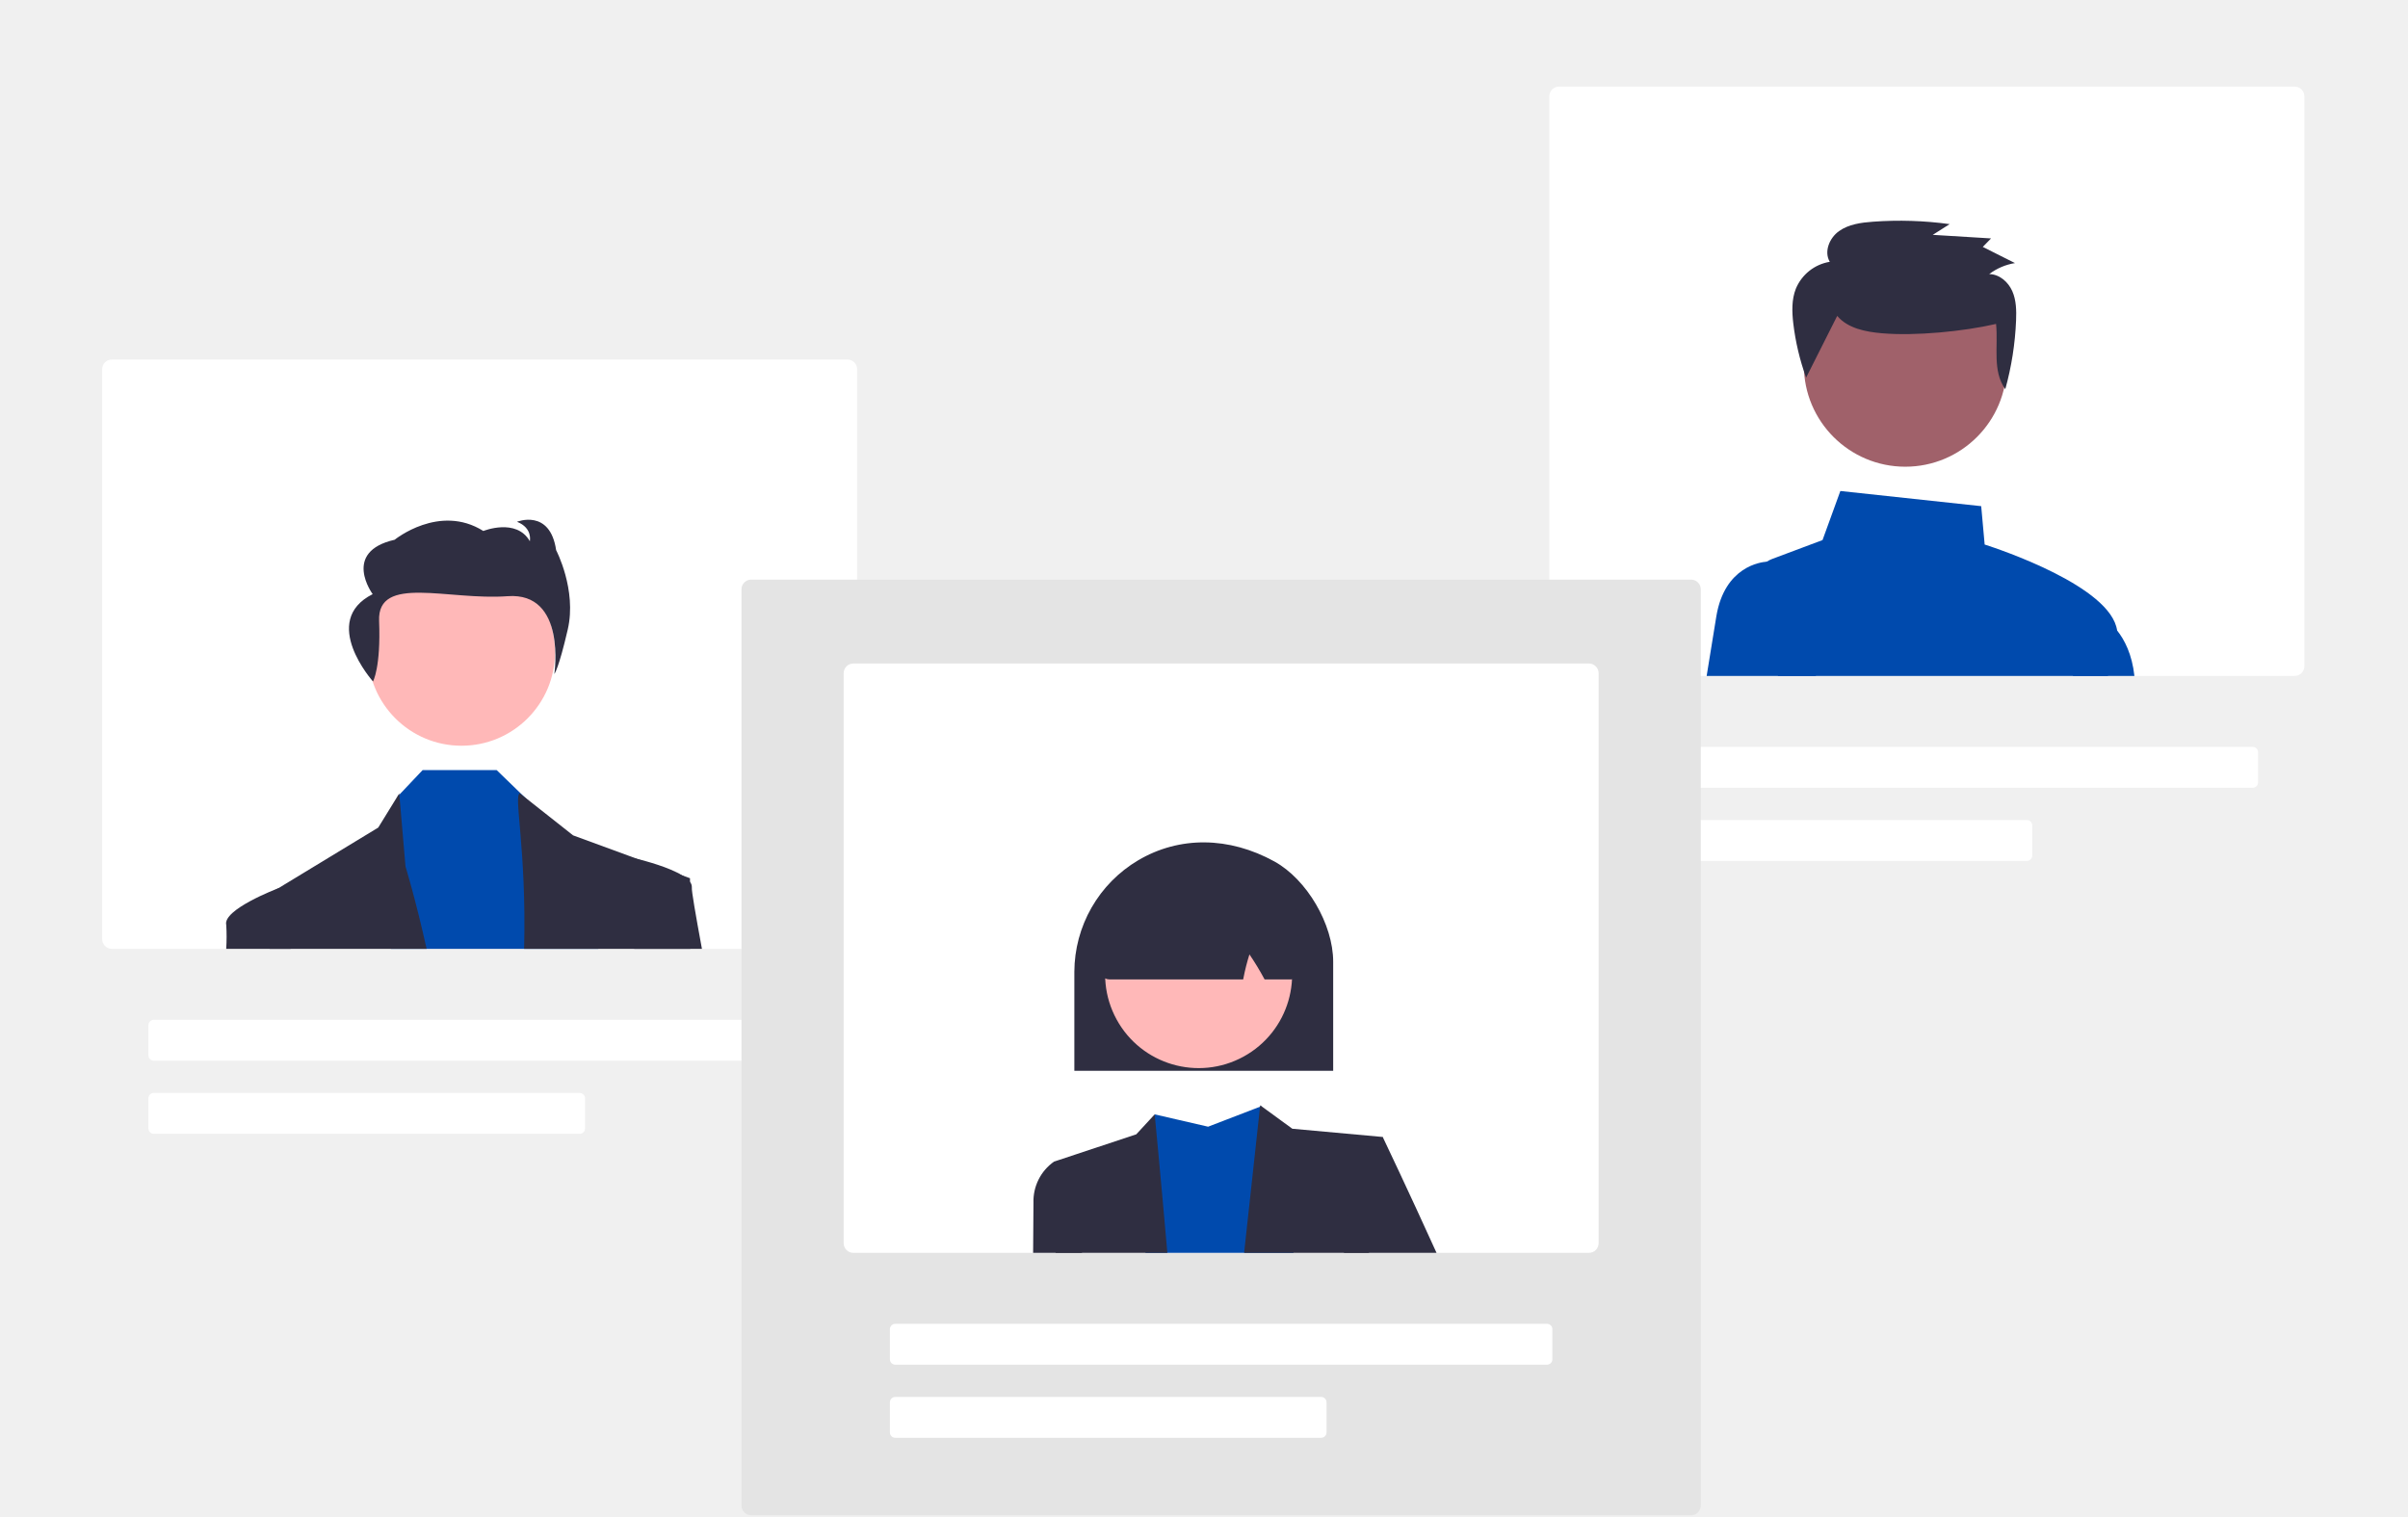
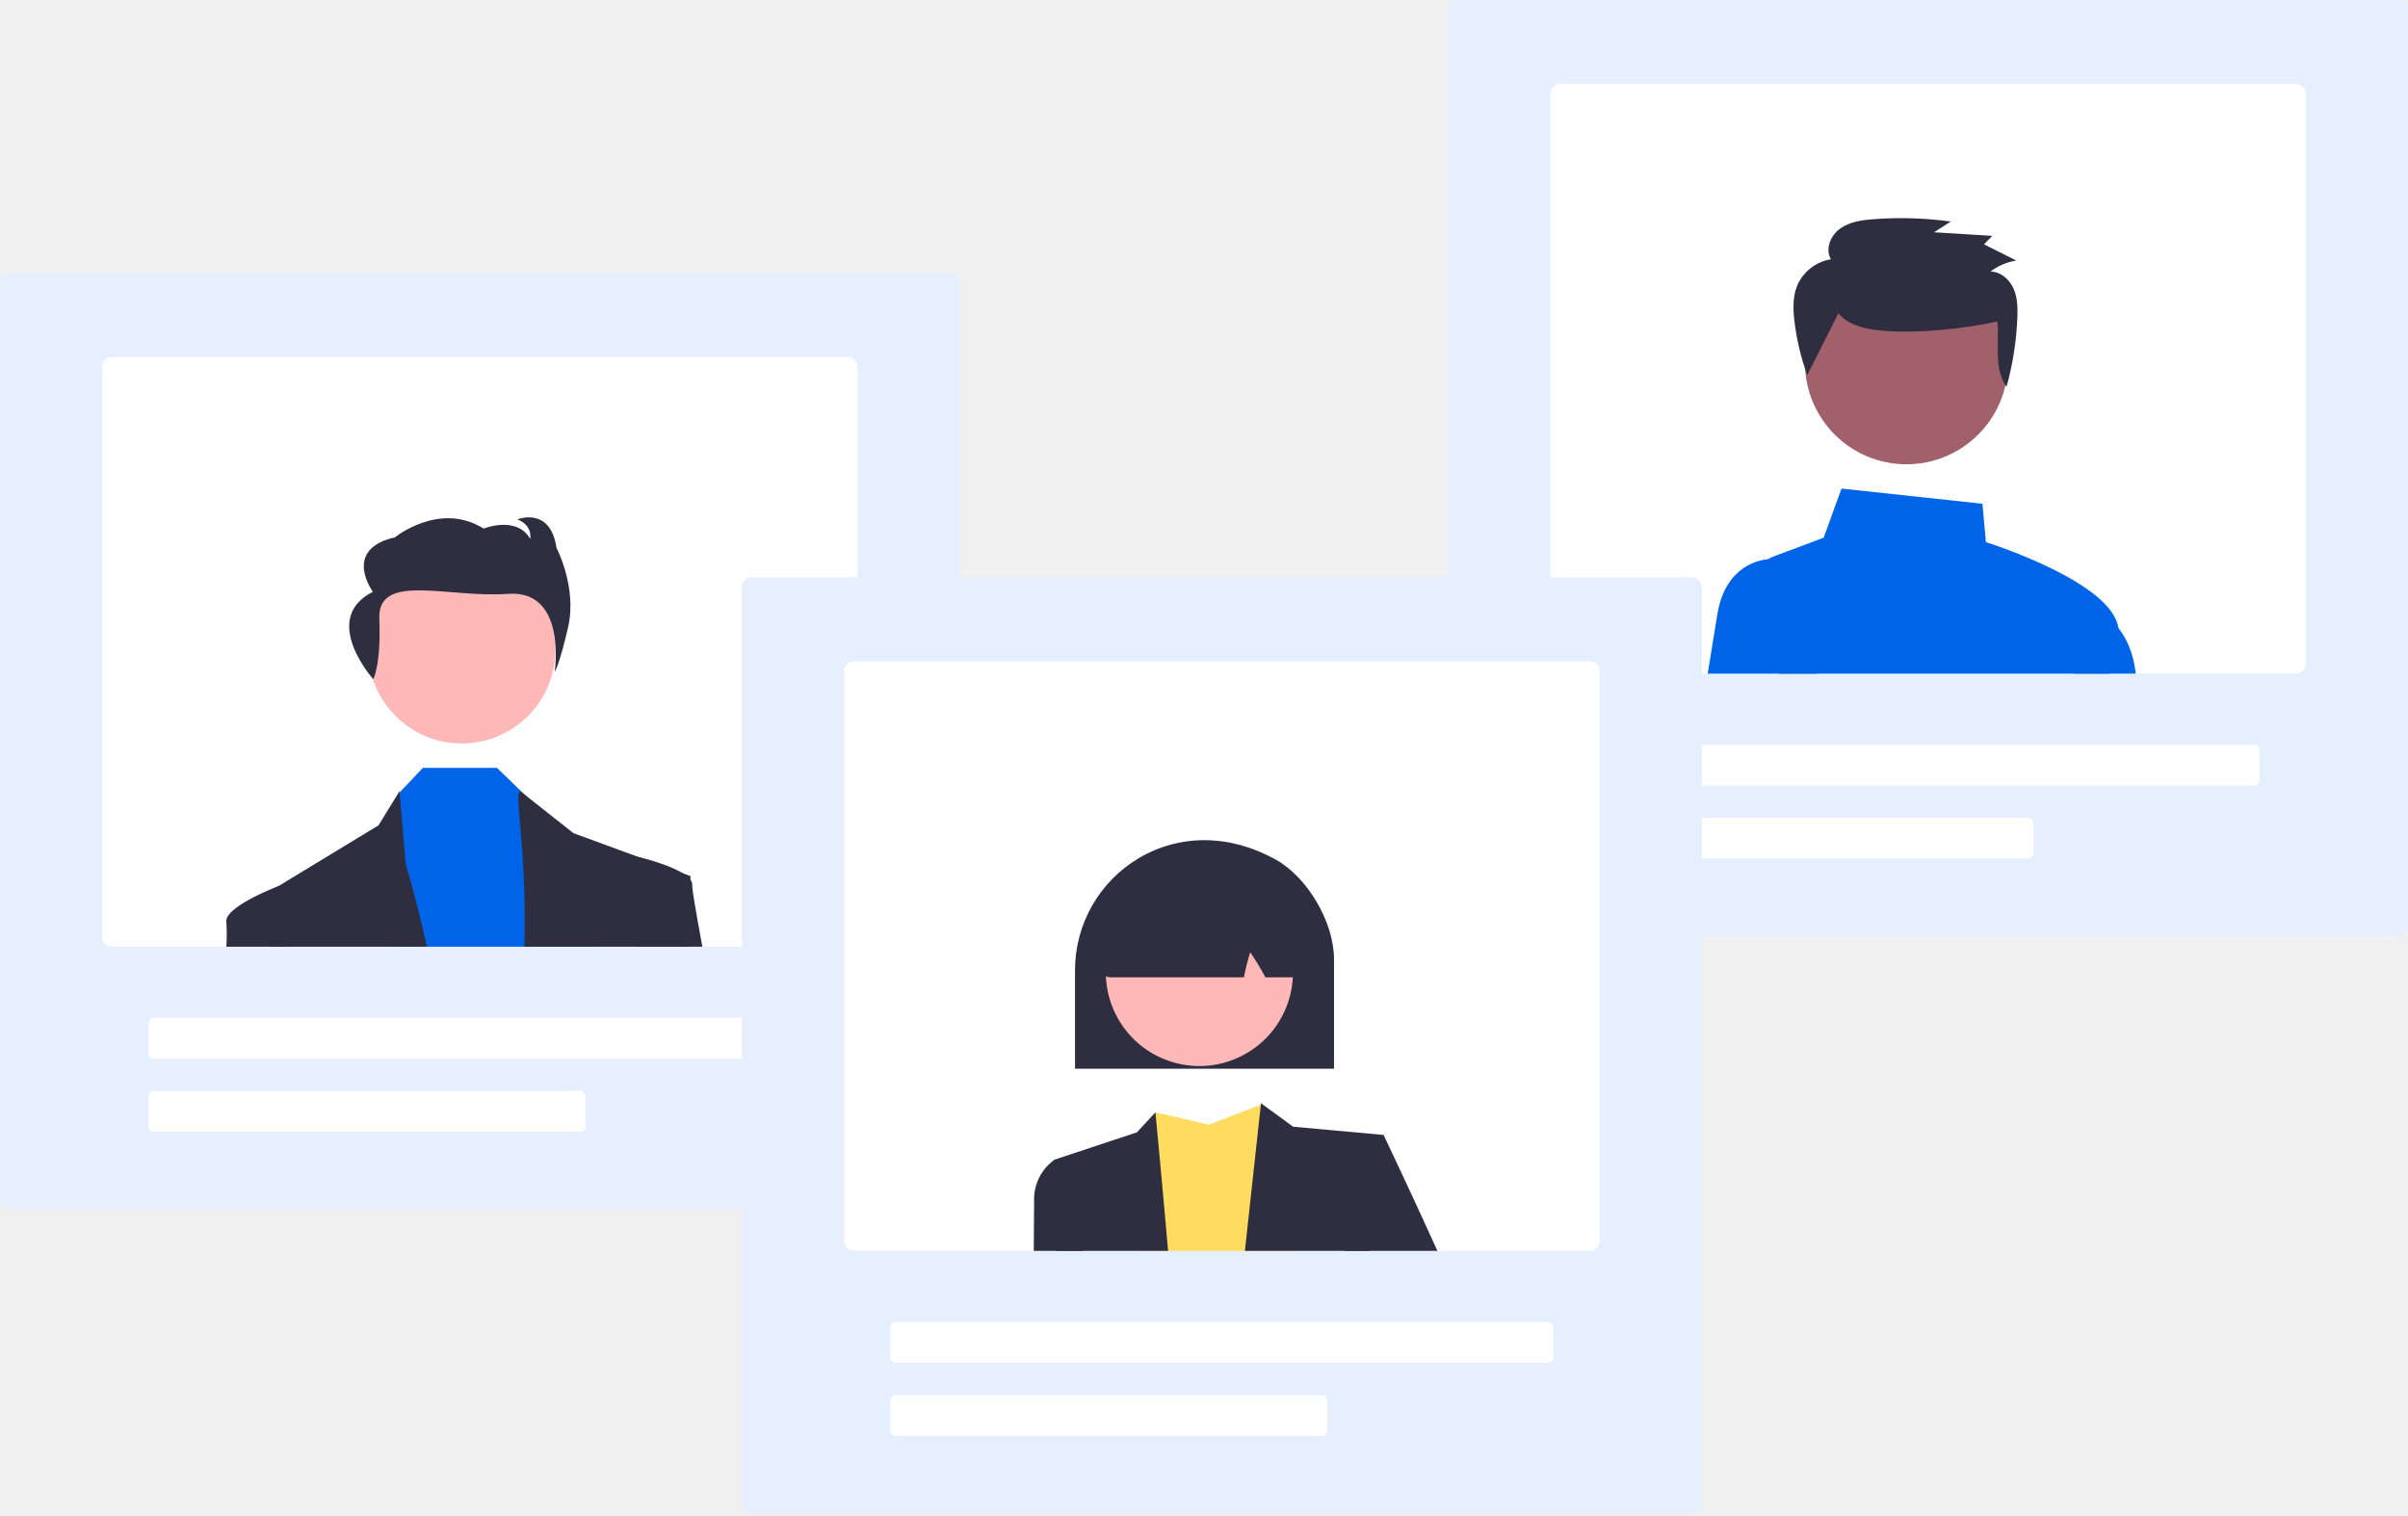
- <svg xmlns="http://www.w3.org/2000/svg" width="659" height="415" viewBox="0 0 659 415" fill="none">
-   <g clip-path="url(#clip0_637_657)">
-     <path d="M259.886 331.491H2.649C1.947 331.491 1.273 331.211 0.777 330.715C0.28 330.218 0.001 329.545 0 328.843V78.081C0.001 77.378 0.28 76.705 0.777 76.208C1.273 75.712 1.947 75.433 2.649 75.432H259.886C260.588 75.433 261.261 75.712 261.758 76.208C262.255 76.705 262.534 77.378 262.535 78.081V328.843C262.534 329.545 262.255 330.218 261.758 330.715C261.261 331.211 260.588 331.491 259.886 331.491Z" fill="#F0F0F0" />
-     <path d="M231.925 98.389H30.609C29.907 98.39 29.234 98.669 28.738 99.166C28.241 99.662 27.962 100.335 27.96 101.038V257.028C27.962 257.73 28.241 258.403 28.738 258.9C29.234 259.396 29.907 259.676 30.609 259.677H231.925C232.628 259.676 233.301 259.396 233.797 258.9C234.294 258.403 234.573 257.73 234.574 257.028V101.038C234.573 100.335 234.294 99.662 233.797 99.166C233.301 98.669 232.628 98.39 231.925 98.389Z" fill="white" />
-     <path d="M220.447 290.286H42.088C41.698 290.286 41.324 290.131 41.048 289.855C40.772 289.579 40.617 289.205 40.616 288.815V280.574C40.617 280.184 40.772 279.81 41.048 279.534C41.324 279.258 41.698 279.103 42.088 279.102H220.447C220.837 279.103 221.211 279.258 221.487 279.534C221.763 279.81 221.918 280.184 221.918 280.574V288.815C221.918 289.205 221.763 289.579 221.487 289.855C221.211 290.131 220.837 290.286 220.447 290.286Z" fill="white" />
-     <path d="M158.639 310.3H42.088C41.698 310.3 41.324 310.145 41.048 309.869C40.772 309.593 40.617 309.219 40.616 308.829V300.588C40.617 300.197 40.772 299.823 41.048 299.548C41.324 299.272 41.698 299.116 42.088 299.116H158.639C159.029 299.116 159.403 299.272 159.679 299.548C159.955 299.823 160.11 300.197 160.111 300.588V308.829C160.11 309.219 159.955 309.593 159.679 309.869C159.403 310.145 159.029 310.3 158.639 310.3Z" fill="white" />
-     <path d="M126.294 204.091C140.43 204.091 151.89 192.631 151.89 178.494C151.89 164.358 140.43 152.898 126.294 152.898C112.157 152.898 100.698 164.358 100.698 178.494C100.698 192.631 112.157 204.091 126.294 204.091Z" fill="#FFB8B8" />
-     <path d="M163.743 259.677H106.992L108.846 217.954L109.288 217.489L115.657 210.761H135.924L143.434 218.037L144.041 218.625L160.035 233.954L163.743 259.677Z" fill="#004AAD" />
-     <path d="M116.751 259.677H73.816C73.71 250.259 73.651 244.62 73.651 244.62L76.135 243.107C76.138 243.103 76.142 243.101 76.147 243.101H76.153L103.513 226.489L109.258 217.159L109.288 217.489L110.977 237.156C110.977 237.156 113.767 246.174 116.751 259.677Z" fill="#2F2E41" />
-     <path d="M188.913 259.677H143.435C144.123 232.211 140.415 217.159 142.322 217.159L143.435 218.036L156.838 228.62L174.503 235.101H174.515L186.694 239.569L188.831 240.352V241.358C188.837 243.772 188.848 250.371 188.913 259.677Z" fill="#2F2E41" />
-     <path d="M102.078 186.502C102.078 186.502 104.253 182.683 103.747 169.925C103.242 157.166 122.67 164.382 138.905 163.165C155.139 161.948 151.703 184.466 151.703 184.466C151.703 184.466 152.874 183.127 155.382 172.259C157.889 161.391 152.196 150.561 152.196 150.561C150.519 139.141 141.482 142.801 141.482 142.801C145.834 144.495 144.998 148.118 144.998 148.118C141.314 141.659 132.277 145.319 132.277 145.319C120.225 137.756 108.009 147.716 108.009 147.716C93.449 151.02 101.988 162.6 101.988 162.6C87.345 170 102.078 186.502 102.078 186.502Z" fill="#2F2E41" />
-     <path d="M79.549 259.677H61.907C62.045 257.503 62.049 255.323 61.919 253.149C60.866 248.952 75.688 243.277 76.135 243.107C76.138 243.103 76.142 243.101 76.147 243.101H76.153L78.978 244.62L79.549 259.677Z" fill="#2F2E41" />
-     <path d="M192.098 259.677H173.567L171.254 236.838L173.85 234.942C173.85 234.942 174.085 234.995 174.503 235.101H174.515C176.593 235.613 183.021 237.308 186.694 239.569C187.511 240.028 188.236 240.634 188.831 241.358C189.195 241.795 189.377 242.356 189.337 242.924C189.243 243.778 190.326 250.064 192.098 259.677Z" fill="#2F2E41" />
-     <path d="M655.94 256.8H398.703C398 256.799 397.327 256.52 396.831 256.024C396.334 255.527 396.055 254.854 396.054 254.151V3.389C396.055 2.687 396.334 2.014 396.831 1.517C397.327 1.021 398 0.741 398.703 0.741H655.94C656.642 0.741 657.315 1.021 657.812 1.517C658.309 2.014 658.588 2.687 658.589 3.389V254.151C658.588 254.854 658.309 255.527 657.812 256.024C657.315 256.52 656.642 256.799 655.94 256.8Z" fill="#F0F0F0" />
-     <path d="M627.979 23.698H426.664C425.961 23.699 425.288 23.979 424.792 24.475C424.295 24.972 424.016 25.645 424.015 26.347V182.337C424.016 183.04 424.295 183.713 424.792 184.209C425.288 184.706 425.961 184.985 426.664 184.986H627.979C628.682 184.985 629.355 184.706 629.851 184.209C630.348 183.713 630.627 183.04 630.628 182.337V26.347C630.627 25.645 630.348 24.972 629.851 24.475C629.355 23.979 628.682 23.699 627.979 23.698Z" fill="white" />
-     <path d="M616.501 215.595H438.142C437.752 215.595 437.378 215.44 437.102 215.164C436.826 214.888 436.671 214.514 436.67 214.124V205.883C436.671 205.493 436.826 205.119 437.102 204.843C437.378 204.567 437.752 204.412 438.142 204.411H616.501C616.891 204.412 617.265 204.567 617.541 204.843C617.817 205.119 617.972 205.493 617.972 205.883V214.124C617.972 214.514 617.817 214.888 617.541 215.164C617.265 215.44 616.891 215.595 616.501 215.595Z" fill="white" />
-     <path d="M554.693 235.609H438.142C437.752 235.609 437.378 235.453 437.102 235.178C436.826 234.902 436.671 234.528 436.67 234.138V225.897C436.671 225.506 436.826 225.132 437.102 224.856C437.378 224.581 437.752 224.425 438.142 224.425H554.693C555.083 224.425 555.457 224.581 555.733 224.856C556.009 225.132 556.164 225.506 556.165 225.897V234.138C556.164 234.528 556.009 234.902 555.733 235.178C555.457 235.453 555.083 235.609 554.693 235.609Z" fill="white" />
-     <path d="M576.873 184.986C578.009 180.895 578.892 177.369 579.346 174.873C579.486 174.104 579.5 173.317 579.387 172.542C577.692 160.481 547.07 150.286 543.144 149.026L542.196 138.525L503.652 134.375L498.772 147.808L484.939 152.994C484.438 153.179 483.962 153.424 483.521 153.723C482.36 154.507 481.468 155.627 480.964 156.933C480.46 158.239 480.368 159.669 480.701 161.029L486.593 184.986H576.873V184.986Z" fill="#004AAD" />
-     <path d="M496.971 184.986H467.062C468.133 178.311 469.093 172.407 469.717 168.652C472.001 154.983 481.961 153.818 483.52 153.724C483.644 153.712 483.721 153.712 483.727 153.712H490.019L496.971 184.986Z" fill="#004AAD" />
-     <path d="M576.873 184.986H584.125C583.484 179.094 581.447 175.127 579.387 172.542C578.012 170.726 576.237 169.249 574.201 168.228L573.654 167.992L567.279 184.986H576.873Z" fill="#004AAD" />
-     <path d="M521.418 127.728C536.746 127.728 549.171 115.303 549.171 99.975C549.171 84.648 536.746 72.223 521.418 72.223C506.091 72.223 493.666 84.648 493.666 99.975C493.666 115.303 506.091 127.728 521.418 127.728Z" fill="#A0616A" />
-     <path d="M502.791 86.455C505.664 89.855 510.525 90.814 515.01 91.203C524.118 92.002 537.362 90.707 546.264 88.652C546.903 94.809 545.168 101.448 548.793 106.514C550.493 100.382 551.482 94.074 551.74 87.716C551.849 84.989 551.806 82.168 550.698 79.665C549.591 77.161 547.173 75.036 544.391 75.014C546.458 73.446 548.88 72.411 551.443 72.001L542.631 67.572L544.894 65.249L528.94 64.273L533.561 61.338C526.604 60.382 519.566 60.161 512.562 60.677C509.311 60.917 505.912 61.374 503.278 63.258C500.644 65.142 499.122 68.886 500.758 71.651C498.71 71.987 496.783 72.84 495.158 74.13C493.533 75.42 492.264 77.103 491.471 79.02C490.296 81.997 490.404 85.304 490.766 88.477C491.367 93.55 492.546 98.539 494.28 103.345" fill="#2F2E41" />
-     <path d="M462.807 414.689H205.57C204.868 414.688 204.195 414.408 203.698 413.912C203.201 413.415 202.922 412.742 202.921 412.04V161.278C202.922 160.576 203.201 159.902 203.698 159.406C204.195 158.909 204.868 158.63 205.57 158.629H462.807C463.509 158.63 464.183 158.909 464.679 159.406C465.176 159.902 465.455 160.576 465.456 161.278V412.04C465.455 412.742 465.176 413.415 464.679 413.912C464.183 414.408 463.509 414.688 462.807 414.689Z" fill="#E4E4E4" />
-     <path d="M434.847 181.586H233.531C232.829 181.587 232.156 181.867 231.659 182.363C231.162 182.86 230.883 183.533 230.882 184.235V340.226C230.883 340.928 231.162 341.601 231.659 342.098C232.156 342.594 232.829 342.874 233.531 342.875H434.847C435.549 342.874 436.222 342.594 436.719 342.098C437.215 341.601 437.495 340.928 437.496 340.226V184.235C437.495 183.533 437.215 182.86 436.719 182.363C436.222 181.867 435.549 181.587 434.847 181.586Z" fill="white" />
-     <path d="M423.368 373.484H245.009C244.619 373.483 244.245 373.328 243.969 373.052C243.693 372.776 243.538 372.402 243.538 372.012V363.771C243.538 363.381 243.693 363.007 243.969 362.731C244.245 362.455 244.619 362.3 245.009 362.299H423.368C423.758 362.3 424.132 362.455 424.408 362.731C424.684 363.007 424.839 363.381 424.84 363.771V372.012C424.839 372.402 424.684 372.776 424.408 373.052C424.132 373.328 423.758 373.483 423.368 373.484Z" fill="white" />
-     <path d="M361.561 393.497H245.009C244.619 393.497 244.245 393.342 243.969 393.066C243.693 392.79 243.538 392.416 243.538 392.026V383.785C243.538 383.395 243.693 383.021 243.969 382.745C244.245 382.469 244.619 382.314 245.009 382.313H361.561C361.951 382.314 362.325 382.469 362.601 382.745C362.876 383.021 363.032 383.395 363.032 383.785V392.026C363.032 392.416 362.876 392.79 362.601 393.066C362.325 393.342 361.951 393.497 361.561 393.497Z" fill="white" />
-     <path d="M353.997 342.875H313.48L316.006 304.978L330.622 308.351L344.837 302.882L345.214 302.741L345.238 302.729C345.243 302.741 345.247 302.752 345.249 302.765C345.473 303.665 349.935 321.53 353.997 342.875Z" fill="#004AAD" />
-     <path d="M378.414 311.164L374.628 342.874H340.482L344.837 302.883L344.879 302.494L345.214 302.741L345.249 302.764L353.673 308.91L378.414 311.164Z" fill="#2F2E41" />
-     <path d="M319.473 342.875H288.893L288.451 317.91L310.955 310.446L316.006 304.978C316.006 304.978 317.601 321.43 319.473 342.875Z" fill="#2F2E41" />
-     <path d="M393.136 342.875H367.794L369.419 320.159L378.413 311.164C378.413 311.164 385.53 326.092 393.136 342.875Z" fill="#2F2E41" />
-     <path d="M296.104 342.875H282.735C282.794 335.599 282.83 330.572 282.83 329.153C282.763 326.96 283.241 324.785 284.222 322.823C285.204 320.86 286.657 319.172 288.451 317.91L295.203 320.159L296.104 342.875Z" fill="#2F2E41" />
-     <path d="M294.018 265.968C294.039 259.804 295.659 253.751 298.721 248.4C301.782 243.05 306.18 238.586 311.485 235.446C322.753 228.793 336.349 228.913 348.785 235.775C357.646 240.664 364.854 252.965 364.854 263.197V293.053H294.018V265.968Z" fill="#2F2E41" />
-     <path d="M340.306 289.181C352.705 282.404 357.261 266.858 350.483 254.459C343.706 242.06 328.16 237.504 315.761 244.281C303.362 251.059 298.806 266.605 305.583 279.004C312.361 291.403 327.907 295.959 340.306 289.181Z" fill="#FFB8B8" />
-     <path d="M301.352 266.973C301.158 266.75 300.705 266.225 303.86 241.941L303.961 241.545H304.246C320.243 233.675 336.473 233.477 352.488 240.954C352.982 241.188 353.405 241.546 353.719 241.993C354.032 242.44 354.223 242.96 354.275 243.504C356.144 266.319 355.692 266.816 355.499 267.029C355.206 267.351 354.849 267.608 354.451 267.784C354.052 267.96 353.622 268.051 353.186 268.052H346.09L345.941 267.784C344.723 265.52 343.386 263.321 341.937 261.198C341.27 263.311 340.724 265.461 340.302 267.637L340.215 268.052H303.714C303.266 268.052 302.823 267.956 302.416 267.77C302.008 267.584 301.646 267.312 301.352 266.973Z" fill="#2F2E41" />
+ <svg xmlns="http://www.w3.org/2000/svg" width="588" height="370" viewBox="0 0 588 370" fill="none">
+   <g clip-path="url(#clip0_1101_1045)">
+     <path d="M232.031 295.3H2.365C1.738 295.3 1.137 295.05 0.693 294.607C0.25 294.163 0.001 293.562 0 292.935V69.05C0.001 68.424 0.25 67.822 0.693 67.379C1.137 66.936 1.738 66.686 2.365 66.686H232.031C232.658 66.686 233.259 66.936 233.702 67.379C234.146 67.822 234.395 68.424 234.396 69.05V292.935C234.395 293.562 234.146 294.163 233.702 294.607C233.259 295.05 232.658 295.3 232.031 295.3Z" fill="#E5EFFD" />
+     <path d="M207.067 87.182H27.329C26.702 87.183 26.101 87.432 25.657 87.875C25.214 88.319 24.965 88.92 24.964 89.547V228.818C24.965 229.445 25.214 230.046 25.657 230.489C26.101 230.932 26.702 231.182 27.329 231.183H207.067C207.694 231.182 208.295 230.932 208.738 230.489C209.182 230.046 209.431 229.445 209.432 228.818V89.547C209.431 88.92 209.182 88.319 208.738 87.875C208.295 87.432 207.694 87.183 207.067 87.182Z" fill="white" />
+     <path d="M196.819 258.512H37.577C37.229 258.511 36.895 258.373 36.648 258.127C36.402 257.88 36.264 257.546 36.263 257.198V249.84C36.264 249.492 36.402 249.158 36.648 248.912C36.895 248.665 37.229 248.527 37.577 248.526H196.819C197.167 248.527 197.501 248.665 197.748 248.912C197.994 249.158 198.132 249.492 198.133 249.84V257.198C198.132 257.546 197.994 257.88 197.748 258.127C197.501 258.373 197.167 258.511 196.819 258.512Z" fill="white" />
+     <path d="M141.636 276.381H37.577C37.229 276.381 36.895 276.242 36.648 275.996C36.402 275.749 36.264 275.415 36.263 275.067V267.709C36.264 267.361 36.402 267.027 36.648 266.781C36.895 266.535 37.229 266.396 37.577 266.396H141.636C141.984 266.396 142.318 266.535 142.565 266.781C142.811 267.027 142.95 267.361 142.95 267.709V275.067C142.95 275.415 142.811 275.749 142.565 275.996C142.318 276.242 141.984 276.381 141.636 276.381Z" fill="white" />
+     <path d="M112.758 181.555C125.379 181.555 135.61 171.323 135.61 158.702C135.61 146.08 125.379 135.849 112.758 135.849C100.136 135.849 89.904 146.08 89.904 158.702C89.904 171.323 100.136 181.555 112.758 181.555Z" fill="#FFB8B8" />
+     <path d="M146.193 231.183H95.524L97.18 193.932L97.574 193.516L103.26 187.51H121.355L128.061 194.006L128.603 194.531L142.882 208.217L146.193 231.183Z" fill="#0064E9" />
+     <path d="M104.238 231.183H65.904C65.81 222.774 65.757 217.74 65.757 217.74L67.975 216.389C67.978 216.386 67.981 216.384 67.985 216.384H67.991L92.418 201.553L97.547 193.223L97.574 193.517L99.082 211.076C99.082 211.076 101.573 219.127 104.238 231.183Z" fill="#2F2E41" />
+     <path d="M168.665 231.183H128.061C128.676 206.661 125.365 193.223 127.068 193.223L128.061 194.006L140.028 203.455L155.8 209.241H155.81L166.684 213.23L168.592 213.929V214.828C168.597 216.983 168.607 222.874 168.665 231.183Z" fill="#2F2E41" />
+     <path d="M91.137 165.852C91.137 165.852 93.079 162.442 92.628 151.051C92.176 139.66 109.522 146.102 124.017 145.016C138.511 143.929 135.443 164.034 135.443 164.034C135.443 164.034 136.489 162.838 138.728 153.135C140.966 143.432 135.883 133.763 135.883 133.763C134.386 123.567 126.318 126.835 126.318 126.835C130.203 128.347 129.457 131.582 129.457 131.582C126.168 125.815 118.1 129.083 118.1 129.083C107.339 122.33 96.433 131.223 96.433 131.223C83.433 134.173 91.057 144.511 91.057 144.511C77.983 151.118 91.137 165.852 91.137 165.852Z" fill="#2F2E41" />
+     <path d="M71.023 231.183H55.272C55.395 229.243 55.399 227.296 55.283 225.355C54.342 221.608 67.575 216.541 67.975 216.389C67.978 216.386 67.981 216.384 67.985 216.384H67.991L70.513 217.74L71.023 231.183Z" fill="#2F2E41" />
+     <path d="M171.508 231.183H154.964L152.899 210.792L155.216 209.1C155.216 209.1 155.427 209.147 155.8 209.242H155.81C157.665 209.699 163.404 211.212 166.684 213.23C167.413 213.64 168.06 214.182 168.592 214.828C168.917 215.218 169.079 215.719 169.043 216.226C168.959 216.988 169.926 222.601 171.508 231.183Z" fill="#2F2E41" />
+     <path d="M585.635 228.615H355.969C355.342 228.614 354.741 228.365 354.298 227.921C353.854 227.478 353.605 226.877 353.604 226.25V2.365C353.605 1.738 353.854 1.137 354.298 0.693C354.741 0.25 355.342 0.001 355.969 0H585.635C586.262 0.001 586.863 0.25 587.307 0.693C587.75 1.137 587.999 1.738 588 2.365V226.25C587.999 226.877 587.75 227.478 587.307 227.921C586.863 228.365 586.262 228.614 585.635 228.615Z" fill="#E5EFFD" />
+     <path d="M560.671 20.497H380.933C380.306 20.498 379.705 20.747 379.262 21.191C378.818 21.634 378.569 22.235 378.568 22.862V162.133C378.569 162.76 378.818 163.361 379.262 163.804C379.705 164.248 380.306 164.497 380.933 164.498H560.671C561.298 164.497 561.899 164.248 562.343 163.804C562.786 163.361 563.035 162.76 563.036 162.133V22.862C563.035 22.235 562.786 21.634 562.343 21.191C561.899 20.747 561.298 20.498 560.671 20.497Z" fill="white" />
+     <path d="M550.423 191.826H391.181C390.833 191.826 390.499 191.687 390.253 191.441C390.006 191.195 389.868 190.861 389.867 190.512V183.155C389.868 182.806 390.006 182.472 390.253 182.226C390.499 181.98 390.833 181.841 391.181 181.841H550.423C550.771 181.841 551.105 181.98 551.352 182.226C551.598 182.472 551.737 182.806 551.737 183.155V190.512C551.737 190.861 551.598 191.195 551.352 191.441C551.105 191.687 550.771 191.826 550.423 191.826Z" fill="white" />
+     <path d="M495.24 209.694H391.181C390.833 209.694 390.499 209.555 390.253 209.309C390.006 209.063 389.868 208.729 389.867 208.381V201.023C389.868 200.675 390.006 200.341 390.253 200.094C390.499 199.848 390.833 199.709 391.181 199.709H495.24C495.589 199.709 495.923 199.848 496.169 200.094C496.415 200.341 496.554 200.675 496.554 201.023V208.381C496.554 208.729 496.415 209.063 496.169 209.309C495.923 209.555 495.589 209.694 495.24 209.694Z" fill="white" />
+     <path d="M515.043 164.498C516.057 160.846 516.846 157.698 517.25 155.469C517.375 154.782 517.388 154.079 517.287 153.388C515.774 142.62 488.434 133.517 484.929 132.393L484.083 123.017L449.67 119.312L445.313 131.305L432.962 135.935C432.515 136.1 432.09 136.319 431.696 136.586C430.66 137.286 429.863 138.286 429.413 139.452C428.963 140.618 428.881 141.894 429.178 143.109L434.439 164.498H515.043V164.498Z" fill="#0064E9" />
+     <path d="M443.705 164.498H417.001C417.958 158.538 418.815 153.267 419.372 149.914C421.411 137.71 430.303 136.67 431.696 136.586C431.806 136.575 431.875 136.575 431.88 136.575H437.498L443.705 164.498Z" fill="#0064E9" />
+     <path d="M515.043 164.498H521.518C520.945 159.237 519.127 155.695 517.287 153.388C516.059 151.766 514.475 150.448 512.657 149.535L512.168 149.325L506.477 164.498H515.043Z" fill="#0064E9" />
+     <path d="M465.532 113.376C479.216 113.376 490.31 102.283 490.31 88.598C490.31 74.914 479.216 63.82 465.532 63.82C451.847 63.82 440.754 74.914 440.754 88.598C440.754 102.283 451.847 113.376 465.532 113.376Z" fill="#A0616A" />
+     <path d="M448.901 76.527C451.466 79.563 455.806 80.419 459.81 80.767C467.943 81.48 479.767 80.323 487.714 78.489C488.285 83.986 486.736 89.914 489.973 94.436C491.491 88.961 492.373 83.33 492.603 77.653C492.701 75.218 492.663 72.7 491.674 70.465C490.685 68.23 488.526 66.333 486.042 66.313C487.888 64.913 490.05 63.989 492.338 63.622L484.471 59.669L486.491 57.594L472.248 56.723L476.373 54.102C470.162 53.249 463.878 53.052 457.625 53.513C454.722 53.726 451.688 54.135 449.336 55.817C446.985 57.499 445.625 60.841 447.086 63.31C445.258 63.61 443.537 64.372 442.086 65.523C440.635 66.675 439.502 68.177 438.794 69.889C437.746 72.547 437.842 75.5 438.165 78.332C438.701 82.862 439.754 87.316 441.302 91.607" fill="#2F2E41" />
+     <path d="M413.203 369.581H183.537C182.91 369.58 182.309 369.331 181.865 368.887C181.422 368.444 181.172 367.843 181.172 367.216V143.331C181.172 142.704 181.422 142.103 181.865 141.659C182.309 141.216 182.91 140.967 183.537 140.966H413.203C413.83 140.967 414.431 141.216 414.874 141.659C415.318 142.103 415.567 142.704 415.568 143.331V367.216C415.567 367.843 415.318 368.444 414.874 368.887C414.431 369.331 413.83 369.58 413.203 369.581Z" fill="#E5EFFD" />
+     <path d="M388.239 161.463H208.501C207.874 161.464 207.273 161.713 206.829 162.157C206.386 162.6 206.137 163.201 206.136 163.828V303.099C206.137 303.726 206.386 304.327 206.829 304.77C207.273 305.214 207.874 305.463 208.501 305.464H388.239C388.866 305.463 389.467 305.214 389.911 304.77C390.354 304.327 390.603 303.726 390.604 303.099V163.828C390.603 163.201 390.354 162.6 389.911 162.157C389.467 161.713 388.866 161.464 388.239 161.463Z" fill="white" />
+     <path d="M377.991 332.792H218.749C218.4 332.792 218.066 332.653 217.82 332.407C217.574 332.161 217.435 331.827 217.435 331.478V324.121C217.435 323.772 217.574 323.438 217.82 323.192C218.066 322.946 218.4 322.807 218.749 322.807H377.991C378.339 322.807 378.673 322.946 378.919 323.192C379.166 323.438 379.304 323.772 379.305 324.121V331.478C379.304 331.827 379.166 332.161 378.919 332.407C378.673 332.653 378.339 332.792 377.991 332.792Z" fill="white" />
+     <path d="M322.808 350.66H218.749C218.4 350.66 218.066 350.521 217.82 350.275C217.574 350.029 217.435 349.695 217.435 349.346V341.989C217.435 341.64 217.574 341.306 217.82 341.06C218.066 340.814 218.4 340.675 218.749 340.675H322.808C323.156 340.675 323.49 340.814 323.736 341.06C323.983 341.306 324.121 341.64 324.122 341.989V349.346C324.121 349.695 323.983 350.029 323.736 350.275C323.49 350.521 323.156 350.66 322.808 350.66Z" fill="white" />
+     <path d="M316.055 305.464H279.881L282.136 271.629L295.185 274.64L307.877 269.758L308.214 269.632L308.235 269.621C308.239 269.631 308.243 269.642 308.245 269.653C308.445 270.457 312.428 286.407 316.055 305.464Z" fill="#FFDC60" />
+     <path d="M337.855 277.152L334.475 305.463H303.988L307.877 269.758L307.914 269.411L308.214 269.632L308.245 269.652L315.765 275.14L337.855 277.152Z" fill="#2F2E41" />
+     <path d="M285.231 305.464H257.929L257.535 283.175L277.626 276.511L282.136 271.629C282.136 271.629 283.56 286.318 285.231 305.464Z" fill="#2F2E41" />
+     <path d="M350.999 305.464H328.374L329.824 285.183L337.854 277.152C337.854 277.152 344.208 290.48 350.999 305.464Z" fill="#2F2E41" />
+     <path d="M264.367 305.463H252.431C252.484 298.968 252.516 294.479 252.516 293.213C252.456 291.255 252.883 289.313 253.759 287.561C254.635 285.809 255.932 284.302 257.535 283.175L263.563 285.182L264.367 305.463Z" fill="#2F2E41" />
+     <path d="M262.505 236.8C262.523 231.296 263.97 225.892 266.703 221.115C269.437 216.338 273.363 212.353 278.099 209.549C288.16 203.609 300.299 203.717 311.402 209.843C319.313 214.208 325.749 225.191 325.749 234.326V260.981H262.505V236.8Z" fill="#2F2E41" />
+     <path d="M303.831 257.525C314.901 251.474 318.969 237.594 312.918 226.524C306.867 215.455 292.987 211.386 281.917 217.438C270.847 223.489 266.779 237.368 272.83 248.438C278.882 259.508 292.761 263.577 303.831 257.525Z" fill="#FFB8B8" />
+     <path d="M269.053 237.697C268.88 237.498 268.475 237.029 271.292 215.348L271.382 214.994H271.636C285.919 207.968 300.409 207.791 314.708 214.466C315.148 214.675 315.527 214.995 315.806 215.394C316.086 215.793 316.257 216.258 316.303 216.743C317.972 237.113 317.569 237.557 317.396 237.747C317.134 238.034 316.816 238.264 316.46 238.421C316.104 238.578 315.72 238.66 315.331 238.66H308.996L308.863 238.421C307.775 236.399 306.582 234.437 305.288 232.541C304.692 234.428 304.205 236.347 303.828 238.29L303.751 238.66H271.162C270.762 238.66 270.366 238.574 270.003 238.408C269.639 238.242 269.315 238 269.053 237.697Z" fill="#2F2E41" />
  </g>
  <defs>
-     <clipPath id="clip0_637_657">
-       <rect width="658.589" height="413.948" fill="white" transform="translate(0 0.740601)" />
+     <clipPath id="clip0_1101_1045">
+       <rect width="588" height="369.58" fill="white" />
    </clipPath>
  </defs>
</svg>
